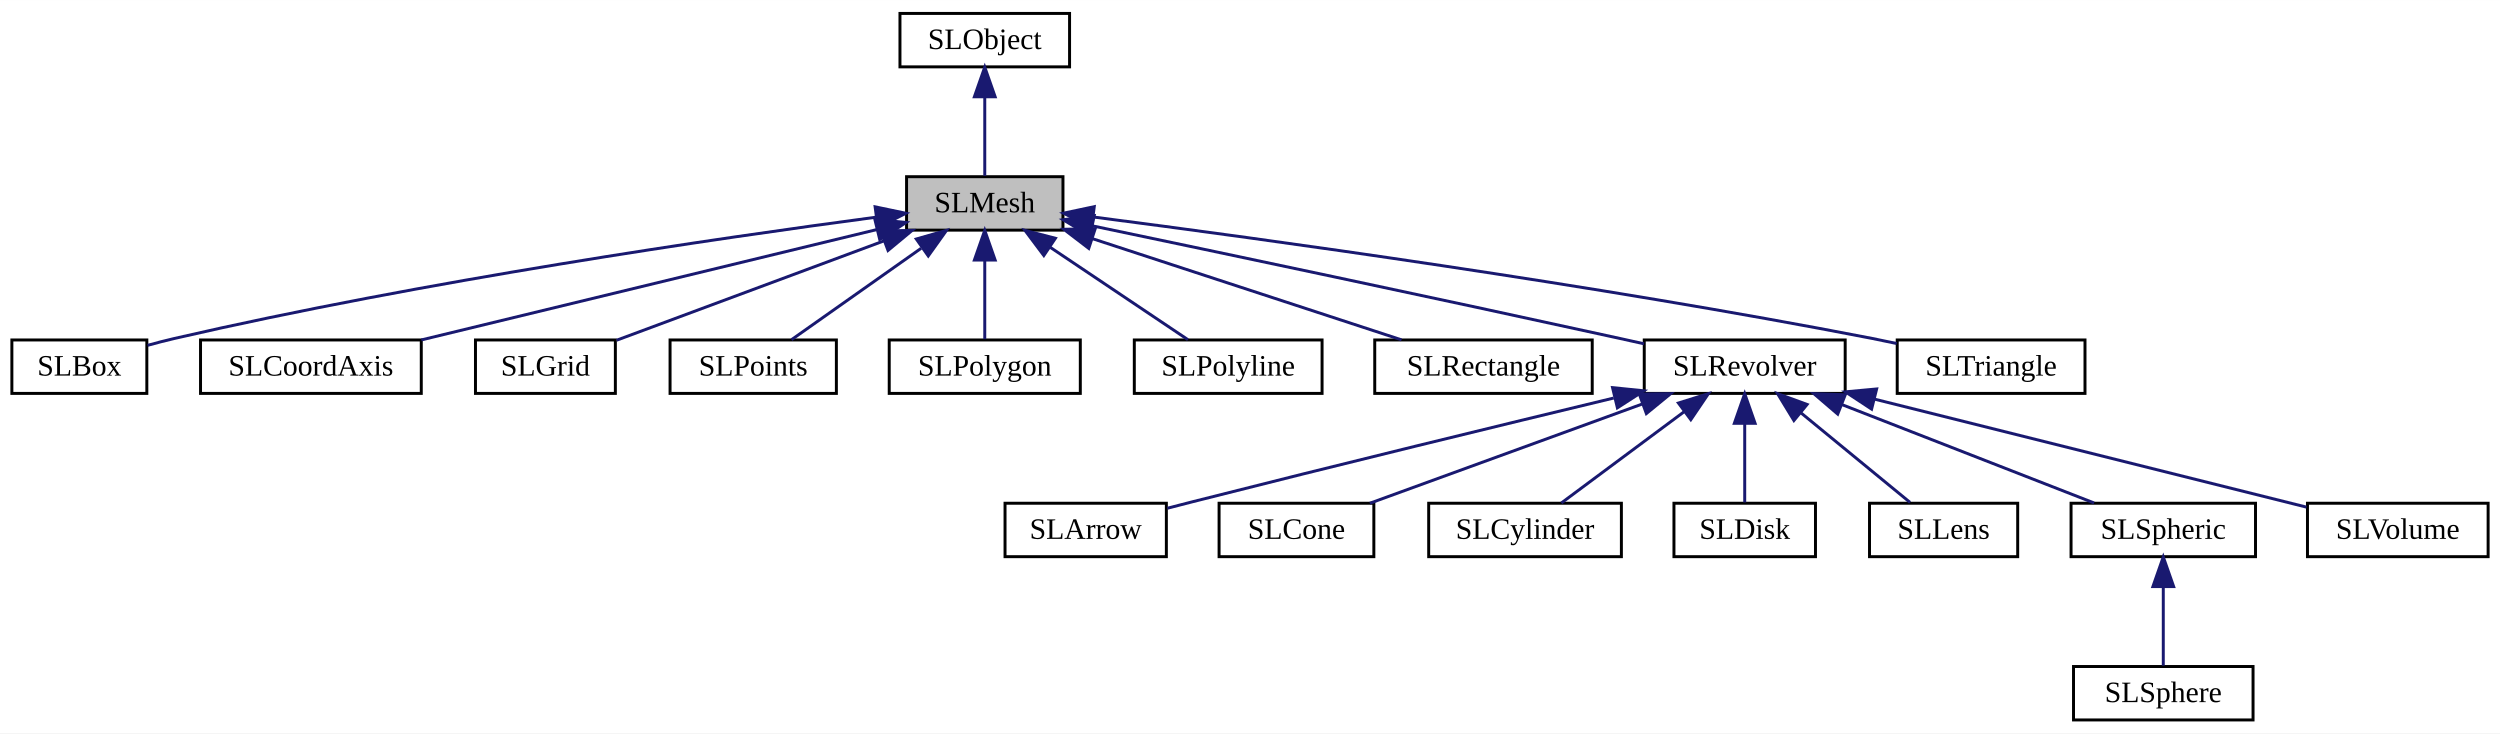
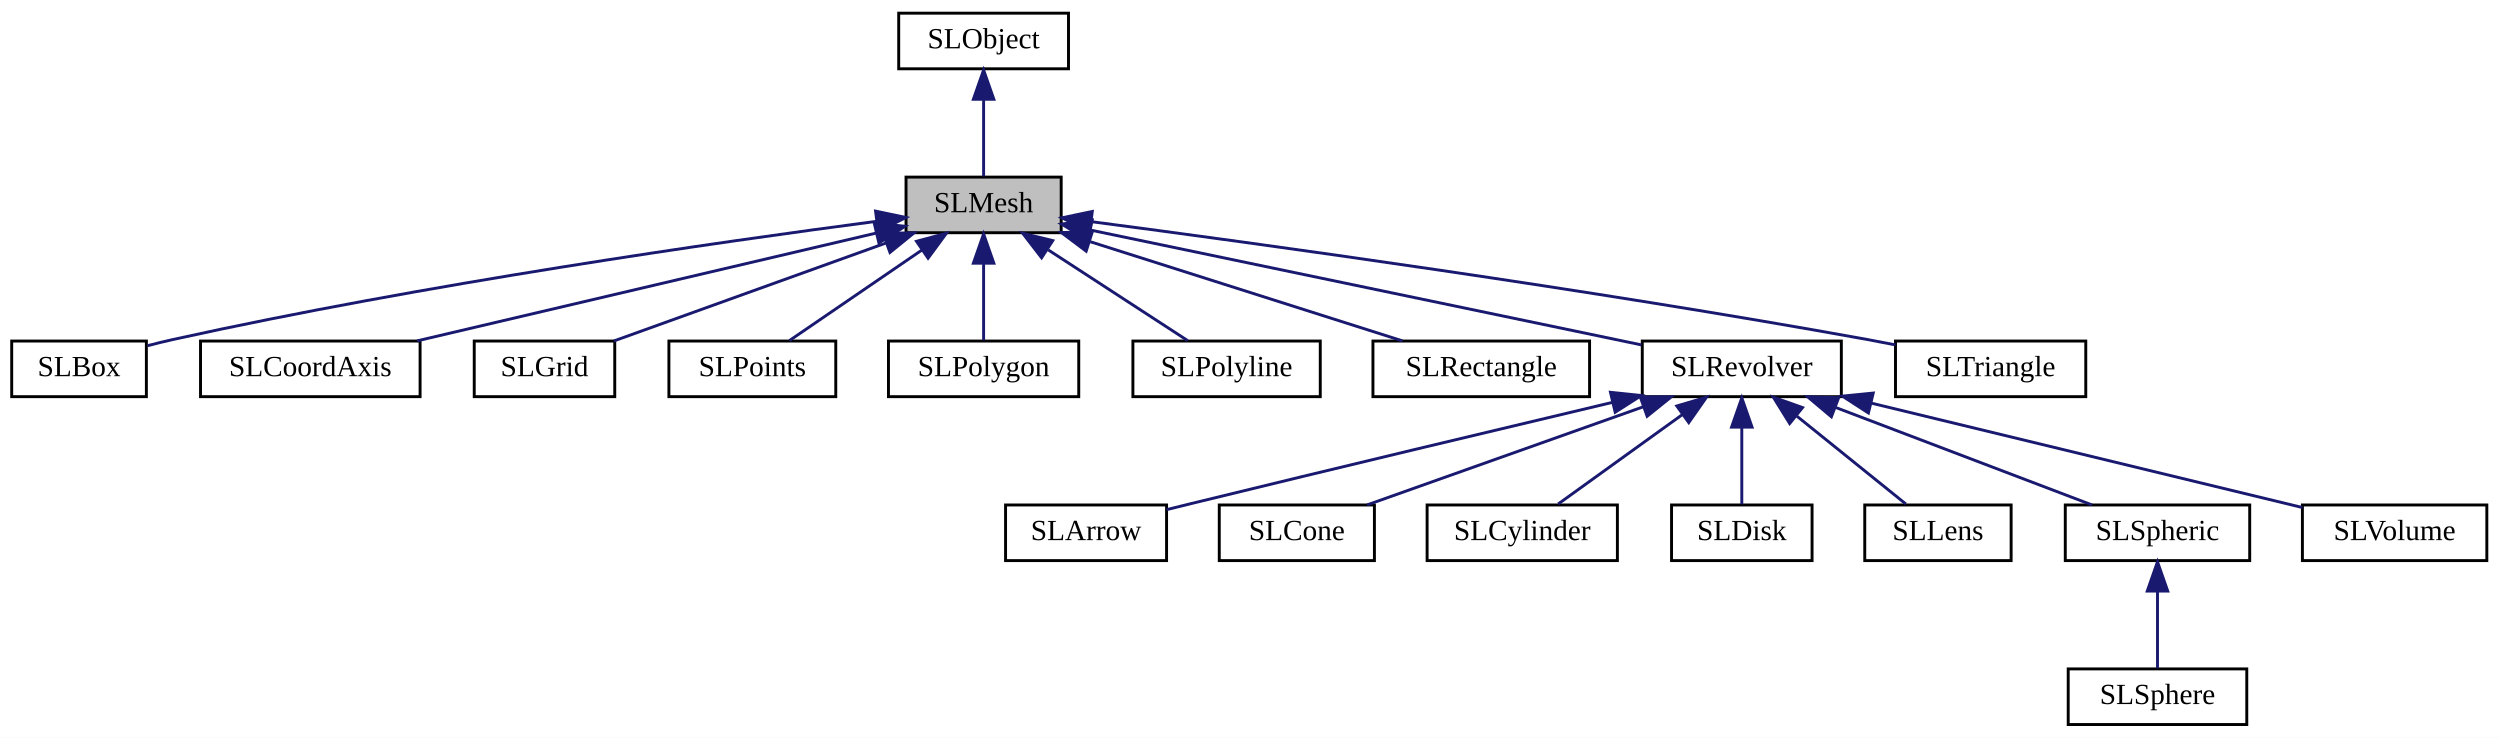
- <svg xmlns="http://www.w3.org/2000/svg" xmlns:xlink="http://www.w3.org/1999/xlink" width="842pt" height="247pt" viewBox="0.00 0.00 842.16 247.00">
-   <g id="graph0" class="graph" transform="scale(1 1) rotate(0) translate(4 243)">
-     <polygon fill="#ffffff" stroke="transparent" points="-4,4 -4,-243 838.158,-243 838.158,4 -4,4" />
+ <svg xmlns="http://www.w3.org/2000/svg" xmlns:xlink="http://www.w3.org/1999/xlink" width="854pt" height="252pt" viewBox="0.00 0.00 854.00 252.00">
+   <g id="graph0" class="graph" transform="scale(1 1) rotate(0) translate(4 248)">
+     <polygon fill="white" stroke="none" points="-4,4 -4,-248 850,-248 850,4 -4,4" />
    <g id="node1" class="node">
-       <g id="a_node1">
-         <a xlink:title="An SLMesh object is a triangulated mesh that is drawn with one draw call.">
-           <polygon fill="#bfbfbf" stroke="#000000" points="301.389,-165.5 301.389,-183.5 354.074,-183.5 354.074,-165.5 301.389,-165.5" />
-           <text text-anchor="middle" x="327.731" y="-171.5" font-family="Arial.ttf" font-size="10.00" fill="#000000">SLMesh</text>
-         </a>
-       </g>
+       <polygon fill="#bfbfbf" stroke="black" points="305.5,-168.5 305.5,-187.5 358.5,-187.5 358.5,-168.5 305.5,-168.5" />
+       <text text-anchor="middle" x="332" y="-175.5" font-family="Arial.ttf" font-size="10.00">SLMesh</text>
    </g>
    <g id="node3" class="node">
      <g id="a_node3">
-         <a xlink:href="class_s_l_box.html" target="_top" xlink:title="Axis aligned box mesh.">
-           <polygon fill="#ffffff" stroke="#000000" points="0,-110.5 0,-128.5 45.463,-128.5 45.463,-110.5 0,-110.5" />
-           <text text-anchor="middle" x="22.731" y="-116.5" font-family="Arial.ttf" font-size="10.00" fill="#000000">SLBox</text>
+         <a xlink:href="class_s_l_box.html" target="_top" xlink:title="Axis aligned box mesh. ">
+           <polygon fill="white" stroke="black" points="0,-112.5 0,-131.5 46,-131.5 46,-112.5 0,-112.5" />
+           <text text-anchor="middle" x="23" y="-119.5" font-family="Arial.ttf" font-size="10.00">SLBox</text>
        </a>
      </g>
    </g>
    <g id="edge2" class="edge">
-       <path fill="none" stroke="#191970" d="M290.966,-169.841C238.27,-162.832 138.391,-148.312 54.731,-129 51.795,-128.322 48.731,-127.528 45.713,-126.692" />
-       <polygon fill="#191970" stroke="#191970" points="290.793,-173.349 301.164,-171.182 291.706,-166.408 290.793,-173.349" />
+       <path fill="none" stroke="midnightblue" d="M295.48,-172.408C242.255,-165.413 140.406,-150.884 55,-132 52.182,-131.377 49.245,-130.654 46.342,-129.894" />
+       <polygon fill="midnightblue" stroke="midnightblue" points="295.09,-175.887 305.458,-173.706 295.993,-168.945 295.09,-175.887" />
    </g>
    <g id="node4" class="node">
      <g id="a_node4">
-         <a xlink:href="class_s_l_coord_axis.html" target="_top" xlink:title="Axis aligned coordinate axis mesh.">
-           <polygon fill="#ffffff" stroke="#000000" points="63.552,-110.5 63.552,-128.5 137.911,-128.5 137.911,-110.5 63.552,-110.5" />
-           <text text-anchor="middle" x="100.731" y="-116.5" font-family="Arial.ttf" font-size="10.00" fill="#000000">SLCoordAxis</text>
+         <a xlink:href="class_s_l_coord_axis.html" target="_top" xlink:title="Axis aligned coordinate axis mesh. ">
+           <polygon fill="white" stroke="black" points="64.5,-112.5 64.5,-131.5 139.5,-131.5 139.5,-112.5 64.5,-112.5" />
+           <text text-anchor="middle" x="102" y="-119.5" font-family="Arial.ttf" font-size="10.00">SLCoordAxis</text>
        </a>
      </g>
    </g>
    <g id="edge3" class="edge">
-       <path fill="none" stroke="#191970" d="M291.419,-165.702C249.346,-155.508 180.383,-138.799 137.935,-128.514" />
-       <polygon fill="#191970" stroke="#191970" points="290.704,-169.13 301.247,-168.083 292.353,-162.327 290.704,-169.13" />
+       <path fill="none" stroke="midnightblue" d="M295.388,-168.404C252.376,-158.306 181.447,-141.653 138.488,-131.567" />
+       <polygon fill="midnightblue" stroke="midnightblue" points="294.631,-171.821 305.166,-170.7 296.231,-165.007 294.631,-171.821" />
    </g>
    <g id="node5" class="node">
      <g id="a_node5">
-         <a xlink:href="class_s_l_grid.html" target="_top" xlink:title="SLGrid creates a rectangular grid with lines with a certain resolution.">
-           <polygon fill="#ffffff" stroke="#000000" points="156.17,-110.5 156.17,-128.5 203.293,-128.5 203.293,-110.5 156.17,-110.5" />
-           <text text-anchor="middle" x="179.731" y="-116.5" font-family="Arial.ttf" font-size="10.00" fill="#000000">SLGrid</text>
+         <a xlink:href="class_s_l_grid.html" target="_top" xlink:title="SLGrid creates a rectangular grid with lines with a certain resolution. ">
+           <polygon fill="white" stroke="black" points="158,-112.5 158,-131.5 206,-131.5 206,-112.5 158,-112.5" />
+           <text text-anchor="middle" x="182" y="-119.5" font-family="Arial.ttf" font-size="10.00">SLGrid</text>
        </a>
      </g>
    </g>
    <g id="edge4" class="edge">
-       <path fill="none" stroke="#191970" d="M293.675,-161.844C266.157,-151.618 228.117,-137.481 203.716,-128.413" />
-       <polygon fill="#191970" stroke="#191970" points="292.699,-165.215 303.292,-165.418 295.138,-158.654 292.699,-165.215" />
+       <path fill="none" stroke="midnightblue" d="M298.775,-165.039C270.552,-154.879 230.738,-140.546 205.657,-131.516" />
+       <polygon fill="midnightblue" stroke="midnightblue" points="297.638,-168.349 308.232,-168.444 300.009,-161.763 297.638,-168.349" />
    </g>
    <g id="node6" class="node">
      <g id="a_node6">
-         <a xlink:href="class_s_l_points.html" target="_top" xlink:title="SLPoints creates.">
-           <polygon fill="#ffffff" stroke="#000000" points="221.719,-110.5 221.719,-128.5 277.744,-128.5 277.744,-110.5 221.719,-110.5" />
-           <text text-anchor="middle" x="249.731" y="-116.5" font-family="Arial.ttf" font-size="10.00" fill="#000000">SLPoints</text>
+         <a xlink:href="class_s_l_points.html" target="_top" xlink:title="SLPoints creates. ">
+           <polygon fill="white" stroke="black" points="224.5,-112.5 224.5,-131.5 281.5,-131.5 281.5,-112.5 224.5,-112.5" />
+           <text text-anchor="middle" x="253" y="-119.5" font-family="Arial.ttf" font-size="10.00">SLPoints</text>
        </a>
      </g>
    </g>
    <g id="edge5" class="edge">
-       <path fill="none" stroke="#191970" d="M306.306,-159.392C292.308,-149.522 274.492,-136.96 262.631,-128.596" />
-       <polygon fill="#191970" stroke="#191970" points="304.662,-162.516 314.851,-165.418 308.696,-156.795 304.662,-162.516" />
+       <path fill="none" stroke="midnightblue" d="M310.966,-162.622C296.534,-152.757 277.859,-139.992 265.661,-131.655" />
+       <polygon fill="midnightblue" stroke="midnightblue" points="309.077,-165.57 319.307,-168.324 313.027,-159.791 309.077,-165.57" />
    </g>
    <g id="node7" class="node">
      <g id="a_node7">
-         <a xlink:href="class_s_l_polygon.html" target="_top" xlink:title="SLPolygon creates a convex polyon mesh.">
-           <polygon fill="#ffffff" stroke="#000000" points="295.547,-110.5 295.547,-128.5 359.916,-128.5 359.916,-110.5 295.547,-110.5" />
-           <text text-anchor="middle" x="327.731" y="-116.5" font-family="Arial.ttf" font-size="10.00" fill="#000000">SLPolygon</text>
+         <a xlink:href="class_s_l_polygon.html" target="_top" xlink:title="SLPolygon creates a convex polyon mesh. ">
+           <polygon fill="white" stroke="black" points="299.5,-112.5 299.5,-131.5 364.5,-131.5 364.5,-112.5 299.5,-112.5" />
+           <text text-anchor="middle" x="332" y="-119.5" font-family="Arial.ttf" font-size="10.00">SLPolygon</text>
        </a>
      </g>
    </g>
    <g id="edge6" class="edge">
-       <path fill="none" stroke="#191970" d="M327.731,-155.383C327.731,-146.374 327.731,-136.037 327.731,-128.78" />
-       <polygon fill="#191970" stroke="#191970" points="324.231,-155.418 327.731,-165.418 331.231,-155.418 324.231,-155.418" />
+       <path fill="none" stroke="midnightblue" d="M332,-157.805C332,-148.91 332,-138.78 332,-131.751" />
+       <polygon fill="midnightblue" stroke="midnightblue" points="328.5,-158.083 332,-168.083 335.5,-158.083 328.5,-158.083" />
    </g>
    <g id="node8" class="node">
      <g id="a_node8">
-         <a xlink:href="class_s_l_polyline.html" target="_top" xlink:title="SLPolyline creates a polyline object.">
-           <polygon fill="#ffffff" stroke="#000000" points="378.106,-110.5 378.106,-128.5 441.357,-128.5 441.357,-110.5 378.106,-110.5" />
-           <text text-anchor="middle" x="409.731" y="-116.5" font-family="Arial.ttf" font-size="10.00" fill="#000000">SLPolyline</text>
+         <a xlink:href="class_s_l_polyline.html" target="_top" xlink:title="SLPolyline creates a polyline object. ">
+           <polygon fill="white" stroke="black" points="383,-112.5 383,-131.5 447,-131.5 447,-112.5 383,-112.5" />
+           <text text-anchor="middle" x="415" y="-119.5" font-family="Arial.ttf" font-size="10.00">SLPolyline</text>
        </a>
      </g>
    </g>
    <g id="edge7" class="edge">
-       <path fill="none" stroke="#191970" d="M349.837,-159.673C364.614,-149.762 383.582,-137.039 396.171,-128.596" />
-       <polygon fill="#191970" stroke="#191970" points="347.627,-156.941 341.272,-165.418 351.527,-162.754 347.627,-156.941" />
+       <path fill="none" stroke="midnightblue" d="M354.099,-162.622C369.262,-152.757 388.883,-139.992 401.698,-131.655" />
+       <polygon fill="midnightblue" stroke="midnightblue" points="351.809,-159.937 345.335,-168.324 355.626,-165.804 351.809,-159.937" />
    </g>
    <g id="node9" class="node">
      <g id="a_node9">
-         <a xlink:href="class_s_l_rectangle.html" target="_top" xlink:title="SLRectangle creates a rectangular mesh with a certain resolution.">
-           <polygon fill="#ffffff" stroke="#000000" points="459.101,-110.5 459.101,-128.5 532.362,-128.5 532.362,-110.5 459.101,-110.5" />
-           <text text-anchor="middle" x="495.731" y="-116.5" font-family="Arial.ttf" font-size="10.00" fill="#000000">SLRectangle</text>
+         <a xlink:href="class_s_l_rectangle.html" target="_top" xlink:title="SLRectangle creates a rectangular mesh with a certain resolution. ">
+           <polygon fill="white" stroke="black" points="465,-112.5 465,-131.5 539,-131.5 539,-112.5 465,-112.5" />
+           <text text-anchor="middle" x="502" y="-119.5" font-family="Arial.ttf" font-size="10.00">SLRectangle</text>
        </a>
      </g>
    </g>
    <g id="edge8" class="edge">
-       <path fill="none" stroke="#191970" d="M363.997,-162.627C395.246,-152.397 439.688,-137.847 468.119,-128.54" />
-       <polygon fill="#191970" stroke="#191970" points="362.766,-159.347 354.351,-165.785 364.944,-166 362.766,-159.347" />
+       <path fill="none" stroke="midnightblue" d="M368.429,-165.429C400.433,-155.263 446.265,-140.704 475.063,-131.556" />
+       <polygon fill="midnightblue" stroke="midnightblue" points="367.034,-162.199 358.562,-168.562 369.153,-168.871 367.034,-162.199" />
    </g>
    <g id="node10" class="node">
      <g id="a_node10">
-         <a xlink:href="class_s_l_revolver.html" target="_top" xlink:title="SLRevolver is an SLMesh object built out of revolving points.">
-           <polygon fill="#ffffff" stroke="#000000" points="549.887,-110.5 549.887,-128.5 617.576,-128.5 617.576,-110.5 549.887,-110.5" />
-           <text text-anchor="middle" x="583.731" y="-116.5" font-family="Arial.ttf" font-size="10.00" fill="#000000">SLRevolver</text>
+         <a xlink:href="class_s_l_revolver.html" target="_top" xlink:title="SLRevolver is an SLMesh object built out of revolving points. ">
+           <polygon fill="white" stroke="black" points="557,-112.5 557,-131.5 625,-131.5 625,-112.5 557,-112.5" />
+           <text text-anchor="middle" x="591" y="-119.5" font-family="Arial.ttf" font-size="10.00">SLRevolver</text>
        </a>
      </g>
    </g>
    <g id="edge9" class="edge">
-       <path fill="none" stroke="#191970" d="M364.009,-166.936C406.599,-158.022 479.351,-142.686 541.731,-129 544.36,-128.423 547.08,-127.821 549.814,-127.211" />
-       <polygon fill="#191970" stroke="#191970" points="363.183,-163.533 354.111,-169.006 364.616,-170.385 363.183,-163.533" />
+       <path fill="none" stroke="midnightblue" d="M368.587,-169.388C411.549,-160.448 484.955,-145.165 548,-132 550.837,-131.408 553.779,-130.793 556.733,-130.175" />
+       <polygon fill="midnightblue" stroke="midnightblue" points="367.681,-166.002 358.604,-171.466 369.107,-172.855 367.681,-166.002" />
    </g>
    <g id="node19" class="node">
      <g id="a_node19">
-         <a xlink:href="class_s_l_triangle.html" target="_top" xlink:title="A triangle class as the most simplest mesh.">
-           <polygon fill="#ffffff" stroke="#000000" points="635.104,-110.5 635.104,-128.5 698.359,-128.5 698.359,-110.5 635.104,-110.5" />
-           <text text-anchor="middle" x="666.731" y="-116.5" font-family="Arial.ttf" font-size="10.00" fill="#000000">SLTriangle</text>
+         <a xlink:href="class_s_l_triangle.html" target="_top" xlink:title="A triangle class as the most simplest mesh. ">
+           <polygon fill="white" stroke="black" points="643.5,-112.5 643.5,-131.5 708.5,-131.5 708.5,-112.5 643.5,-112.5" />
+           <text text-anchor="middle" x="676" y="-119.5" font-family="Arial.ttf" font-size="10.00">SLTriangle</text>
        </a>
      </g>
    </g>
    <g id="edge18" class="edge">
-       <path fill="none" stroke="#191970" d="M364.487,-169.896C421.065,-162.588 532.795,-147.27 626.731,-129 629.394,-128.482 632.147,-127.909 634.906,-127.308" />
-       <polygon fill="#191970" stroke="#191970" points="363.729,-166.465 354.255,-171.208 364.619,-173.408 363.729,-166.465" />
+       <path fill="none" stroke="midnightblue" d="M368.725,-172.29C425.697,-164.81 538.743,-149.285 634,-132 637.082,-131.441 640.283,-130.823 643.481,-130.18" />
+       <polygon fill="midnightblue" stroke="midnightblue" points="368.219,-168.826 358.756,-173.591 369.125,-175.767 368.219,-168.826" />
    </g>
    <g id="node2" class="node">
      <g id="a_node2">
-         <a xlink:href="class_s_l_object.html" target="_top" xlink:title="Base class for all other classes.">
-           <polygon fill="#ffffff" stroke="#000000" points="299.165,-220.5 299.165,-238.5 356.298,-238.5 356.298,-220.5 299.165,-220.5" />
-           <text text-anchor="middle" x="327.731" y="-226.5" font-family="Arial.ttf" font-size="10.00" fill="#000000">SLObject</text>
+         <a xlink:href="class_s_l_object.html" target="_top" xlink:title="Base class for all other classes. ">
+           <polygon fill="white" stroke="black" points="303,-224.5 303,-243.5 361,-243.5 361,-224.5 303,-224.5" />
+           <text text-anchor="middle" x="332" y="-231.5" font-family="Arial.ttf" font-size="10.00">SLObject</text>
        </a>
      </g>
    </g>
    <g id="edge1" class="edge">
-       <path fill="none" stroke="#191970" d="M327.731,-210.383C327.731,-201.374 327.731,-191.037 327.731,-183.78" />
-       <polygon fill="#191970" stroke="#191970" points="324.231,-210.418 327.731,-220.418 331.231,-210.418 324.231,-210.418" />
+       <path fill="none" stroke="midnightblue" d="M332,-213.805C332,-204.91 332,-194.78 332,-187.751" />
+       <polygon fill="midnightblue" stroke="midnightblue" points="328.5,-214.083 332,-224.083 335.5,-214.083 328.5,-214.083" />
    </g>
    <g id="node11" class="node">
      <g id="a_node11">
-         <a xlink:href="class_s_l_arrow.html" target="_top" xlink:title="SLArrow is creates an arrow mesh based on its SLRevolver methods.">
-           <polygon fill="#ffffff" stroke="#000000" points="334.559,-55.5 334.559,-73.5 388.904,-73.5 388.904,-55.5 334.559,-55.5" />
-           <text text-anchor="middle" x="361.731" y="-61.5" font-family="Arial.ttf" font-size="10.00" fill="#000000">SLArrow</text>
+         <a xlink:href="class_s_l_arrow.html" target="_top" xlink:title="SLArrow is creates an arrow mesh based on its SLRevolver methods. ">
+           <polygon fill="white" stroke="black" points="339.5,-56.5 339.5,-75.5 394.5,-75.5 394.5,-56.5 339.5,-56.5" />
+           <text text-anchor="middle" x="367" y="-63.5" font-family="Arial.ttf" font-size="10.00">SLArrow</text>
        </a>
      </g>
    </g>
    <g id="edge10" class="edge">
-       <path fill="none" stroke="#191970" d="M539.603,-108.943C501.88,-99.862 446.177,-86.317 397.731,-74 394.975,-73.299 392.103,-72.559 389.236,-71.813" />
-       <polygon fill="#191970" stroke="#191970" points="539.204,-112.447 549.745,-111.381 540.84,-105.641 539.204,-112.447" />
+       <path fill="none" stroke="midnightblue" d="M546.911,-110.579C508.792,-101.537 452.227,-88.044 403,-76 400.247,-75.326 397.376,-74.618 394.51,-73.908" />
+       <polygon fill="midnightblue" stroke="midnightblue" points="546.132,-113.991 556.669,-112.892 547.746,-107.18 546.132,-113.991" />
    </g>
    <g id="node12" class="node">
      <g id="a_node12">
-         <a xlink:href="class_s_l_cone.html" target="_top" xlink:title="SLCone creates a cone mesh based on SLRevolver.">
-           <polygon fill="#ffffff" stroke="#000000" points="406.663,-55.5 406.663,-73.5 458.8,-73.5 458.8,-55.5 406.663,-55.5" />
-           <text text-anchor="middle" x="432.731" y="-61.5" font-family="Arial.ttf" font-size="10.00" fill="#000000">SLCone</text>
+         <a xlink:href="class_s_l_cone.html" target="_top" xlink:title="SLCone creates a cone mesh based on SLRevolver. ">
+           <polygon fill="white" stroke="black" points="412.5,-56.5 412.5,-75.5 465.5,-75.5 465.5,-56.5 412.5,-56.5" />
+           <text text-anchor="middle" x="439" y="-63.5" font-family="Arial.ttf" font-size="10.00">SLCone</text>
        </a>
      </g>
    </g>
    <g id="edge11" class="edge">
-       <path fill="none" stroke="#191970" d="M549.383,-106.989C521.371,-96.786 482.475,-82.619 457.452,-73.504" />
-       <polygon fill="#191970" stroke="#191970" points="548.203,-110.284 558.797,-110.418 550.599,-103.707 548.203,-110.284" />
+       <path fill="none" stroke="midnightblue" d="M557.332,-109.039C528.732,-98.879 488.388,-84.546 462.972,-75.516" />
+       <polygon fill="midnightblue" stroke="midnightblue" points="556.32,-112.394 566.915,-112.444 558.664,-105.798 556.32,-112.394" />
    </g>
    <g id="node13" class="node">
      <g id="a_node13">
-         <a xlink:href="class_s_l_cylinder.html" target="_top" xlink:title="SLCylinder is creates sphere mesh based on its SLRevolver methods.">
-           <polygon fill="#ffffff" stroke="#000000" points="477.276,-55.5 477.276,-73.5 542.187,-73.5 542.187,-55.5 477.276,-55.5" />
-           <text text-anchor="middle" x="509.731" y="-61.5" font-family="Arial.ttf" font-size="10.00" fill="#000000">SLCylinder</text>
+         <a xlink:href="class_s_l_cylinder.html" target="_top" xlink:title="SLCylinder is creates sphere mesh based on its SLRevolver methods. ">
+           <polygon fill="white" stroke="black" points="483.5,-56.5 483.5,-75.5 548.5,-75.5 548.5,-56.5 483.5,-56.5" />
+           <text text-anchor="middle" x="516" y="-63.5" font-family="Arial.ttf" font-size="10.00">SLCylinder</text>
        </a>
      </g>
    </g>
    <g id="edge12" class="edge">
-       <path fill="none" stroke="#191970" d="M563.404,-104.392C550.125,-94.522 533.223,-81.96 521.969,-73.596" />
-       <polygon fill="#191970" stroke="#191970" points="561.398,-107.262 571.512,-110.418 565.574,-101.644 561.398,-107.262" />
+       <path fill="none" stroke="midnightblue" d="M570.695,-106.38C557.139,-96.62 539.758,-84.106 528.269,-75.834" />
+       <polygon fill="midnightblue" stroke="midnightblue" points="568.79,-109.321 578.95,-112.324 572.88,-103.641 568.79,-109.321" />
    </g>
    <g id="node14" class="node">
      <g id="a_node14">
-         <a xlink:href="class_s_l_disk.html" target="_top" xlink:title="SLDisk creates a disk mesh based on SLRevolver.">
-           <polygon fill="#ffffff" stroke="#000000" points="559.894,-55.5 559.894,-73.5 607.569,-73.5 607.569,-55.5 559.894,-55.5" />
-           <text text-anchor="middle" x="583.731" y="-61.5" font-family="Arial.ttf" font-size="10.00" fill="#000000">SLDisk</text>
+         <a xlink:href="class_s_l_disk.html" target="_top" xlink:title="SLDisk creates a disk mesh based on SLRevolver. ">
+           <polygon fill="white" stroke="black" points="567,-56.5 567,-75.5 615,-75.5 615,-56.5 567,-56.5" />
+           <text text-anchor="middle" x="591" y="-63.5" font-family="Arial.ttf" font-size="10.00">SLDisk</text>
        </a>
      </g>
    </g>
    <g id="edge13" class="edge">
-       <path fill="none" stroke="#191970" d="M583.731,-100.383C583.731,-91.374 583.731,-81.037 583.731,-73.779" />
-       <polygon fill="#191970" stroke="#191970" points="580.231,-100.418 583.731,-110.418 587.231,-100.418 580.231,-100.418" />
+       <path fill="none" stroke="midnightblue" d="M591,-101.805C591,-92.91 591,-82.78 591,-75.751" />
+       <polygon fill="midnightblue" stroke="midnightblue" points="587.5,-102.083 591,-112.083 594.5,-102.083 587.5,-102.083" />
    </g>
    <g id="node15" class="node">
      <g id="a_node15">
-         <a xlink:href="class_s_l_lens.html" target="_top" xlink:title="SLLens creates a lens mesh based on SLRevolver.">
-           <polygon fill="#ffffff" stroke="#000000" points="625.773,-55.5 625.773,-73.5 675.689,-73.5 675.689,-55.5 625.773,-55.5" />
-           <text text-anchor="middle" x="650.731" y="-61.5" font-family="Arial.ttf" font-size="10.00" fill="#000000">SLLens</text>
+         <a xlink:href="class_s_l_lens.html" target="_top" xlink:title="SLLens creates a lens mesh based on SLRevolver. ">
+           <polygon fill="white" stroke="black" points="633,-56.5 633,-75.5 683,-75.5 683,-56.5 633,-56.5" />
+           <text text-anchor="middle" x="658" y="-63.5" font-family="Arial.ttf" font-size="10.00">SLLens</text>
        </a>
      </g>
    </g>
    <g id="edge14" class="edge">
-       <path fill="none" stroke="#191970" d="M602.774,-103.868C614.608,-94.153 629.42,-81.994 639.427,-73.779" />
-       <polygon fill="#191970" stroke="#191970" points="600.304,-101.368 594.795,-110.418 604.745,-106.778 600.304,-101.368" />
+       <path fill="none" stroke="midnightblue" d="M609.835,-105.82C621.838,-96.145 636.972,-83.948 647.039,-75.834" />
+       <polygon fill="midnightblue" stroke="midnightblue" points="607.354,-103.324 601.765,-112.324 611.747,-108.774 607.354,-103.324" />
    </g>
    <g id="node16" class="node">
      <g id="a_node16">
-         <a xlink:href="class_s_l_spheric.html" target="_top" xlink:title="SLSphere creates a sphere mesh based on SLRevolver.">
-           <polygon fill="#ffffff" stroke="#000000" points="693.663,-55.5 693.663,-73.5 755.8,-73.5 755.8,-55.5 693.663,-55.5" />
-           <text text-anchor="middle" x="724.731" y="-61.5" font-family="Arial.ttf" font-size="10.00" fill="#000000">SLSpheric</text>
+         <a xlink:href="class_s_l_spheric.html" target="_top" xlink:title="SLSphere creates a sphere mesh based on SLRevolver. ">
+           <polygon fill="white" stroke="black" points="701.5,-56.5 701.5,-75.5 764.5,-75.5 764.5,-56.5 701.5,-56.5" />
+           <text text-anchor="middle" x="733" y="-63.5" font-family="Arial.ttf" font-size="10.00">SLSpheric</text>
        </a>
      </g>
    </g>
    <g id="edge15" class="edge">
-       <path fill="none" stroke="#191970" d="M616.463,-106.732C642.481,-96.584 678.236,-82.637 701.414,-73.596" />
-       <polygon fill="#191970" stroke="#191970" points="615.059,-103.523 607.015,-110.418 617.603,-110.044 615.059,-103.523" />
+       <path fill="none" stroke="midnightblue" d="M623.155,-108.772C649.828,-98.629 687.069,-84.467 710.605,-75.516" />
+       <polygon fill="midnightblue" stroke="midnightblue" points="621.603,-105.618 613.5,-112.444 624.091,-112.16 621.603,-105.618" />
    </g>
    <g id="node18" class="node">
      <g id="a_node18">
-         <a xlink:href="class_s_l_volume.html" target="_top" xlink:title="SLSphere creates a sphere mesh based on SLRevolver">
-           <polygon fill="#ffffff" stroke="#000000" points="773.305,-55.5 773.305,-73.5 834.158,-73.5 834.158,-55.5 773.305,-55.5" />
-           <text text-anchor="middle" x="803.731" y="-61.5" font-family="Arial.ttf" font-size="10.00" fill="#000000">SLVolume</text>
+         <a xlink:href="class_s_l_volume.html" target="_top" xlink:title="SLSphere creates a sphere mesh based on SLRevolver. ">
+           <polygon fill="white" stroke="black" points="782.5,-56.5 782.5,-75.5 845.5,-75.5 845.5,-56.5 782.5,-56.5" />
+           <text text-anchor="middle" x="814" y="-63.5" font-family="Arial.ttf" font-size="10.00">SLVolume</text>
        </a>
      </g>
    </g>
    <g id="edge17" class="edge">
-       <path fill="none" stroke="#191970" d="M627.536,-108.549C670.575,-97.789 735.141,-81.648 772.997,-72.184" />
-       <polygon fill="#191970" stroke="#191970" points="626.477,-105.206 617.624,-111.027 628.175,-111.997 626.477,-105.206" />
+       <path fill="none" stroke="midnightblue" d="M635.097,-110.322C678.589,-99.79 743.983,-83.955 782.492,-74.63" />
+       <polygon fill="midnightblue" stroke="midnightblue" points="634.25,-106.926 625.355,-112.681 635.898,-113.729 634.25,-106.926" />
    </g>
    <g id="node17" class="node">
      <g id="a_node17">
-         <a xlink:href="class_s_l_sphere.html" target="_top" xlink:title="SLSphere creates a sphere mesh based on SLSpheric w. 180 deg polar angle.">
-           <polygon fill="#ffffff" stroke="#000000" points="694.493,-.5 694.493,-18.5 754.97,-18.5 754.97,-.5 694.493,-.5" />
-           <text text-anchor="middle" x="724.731" y="-6.5" font-family="Arial.ttf" font-size="10.00" fill="#000000">SLSphere</text>
+         <a xlink:href="class_s_l_sphere.html" target="_top" xlink:title="SLSphere creates a sphere mesh based on SLSpheric w. 180 deg polar angle. ">
+           <polygon fill="white" stroke="black" points="702.5,-0.5 702.5,-19.5 763.5,-19.5 763.5,-0.5 702.5,-0.5" />
+           <text text-anchor="middle" x="733" y="-7.5" font-family="Arial.ttf" font-size="10.00">SLSphere</text>
        </a>
      </g>
    </g>
    <g id="edge16" class="edge">
-       <path fill="none" stroke="#191970" d="M724.731,-45.383C724.731,-36.374 724.731,-26.037 724.731,-18.779" />
-       <polygon fill="#191970" stroke="#191970" points="721.231,-45.418 724.731,-55.418 728.231,-45.418 721.231,-45.418" />
+       <path fill="none" stroke="midnightblue" d="M733,-45.804C733,-36.91 733,-26.78 733,-19.751" />
+       <polygon fill="midnightblue" stroke="midnightblue" points="729.5,-46.083 733,-56.083 736.5,-46.083 729.5,-46.083" />
    </g>
  </g>
</svg>
